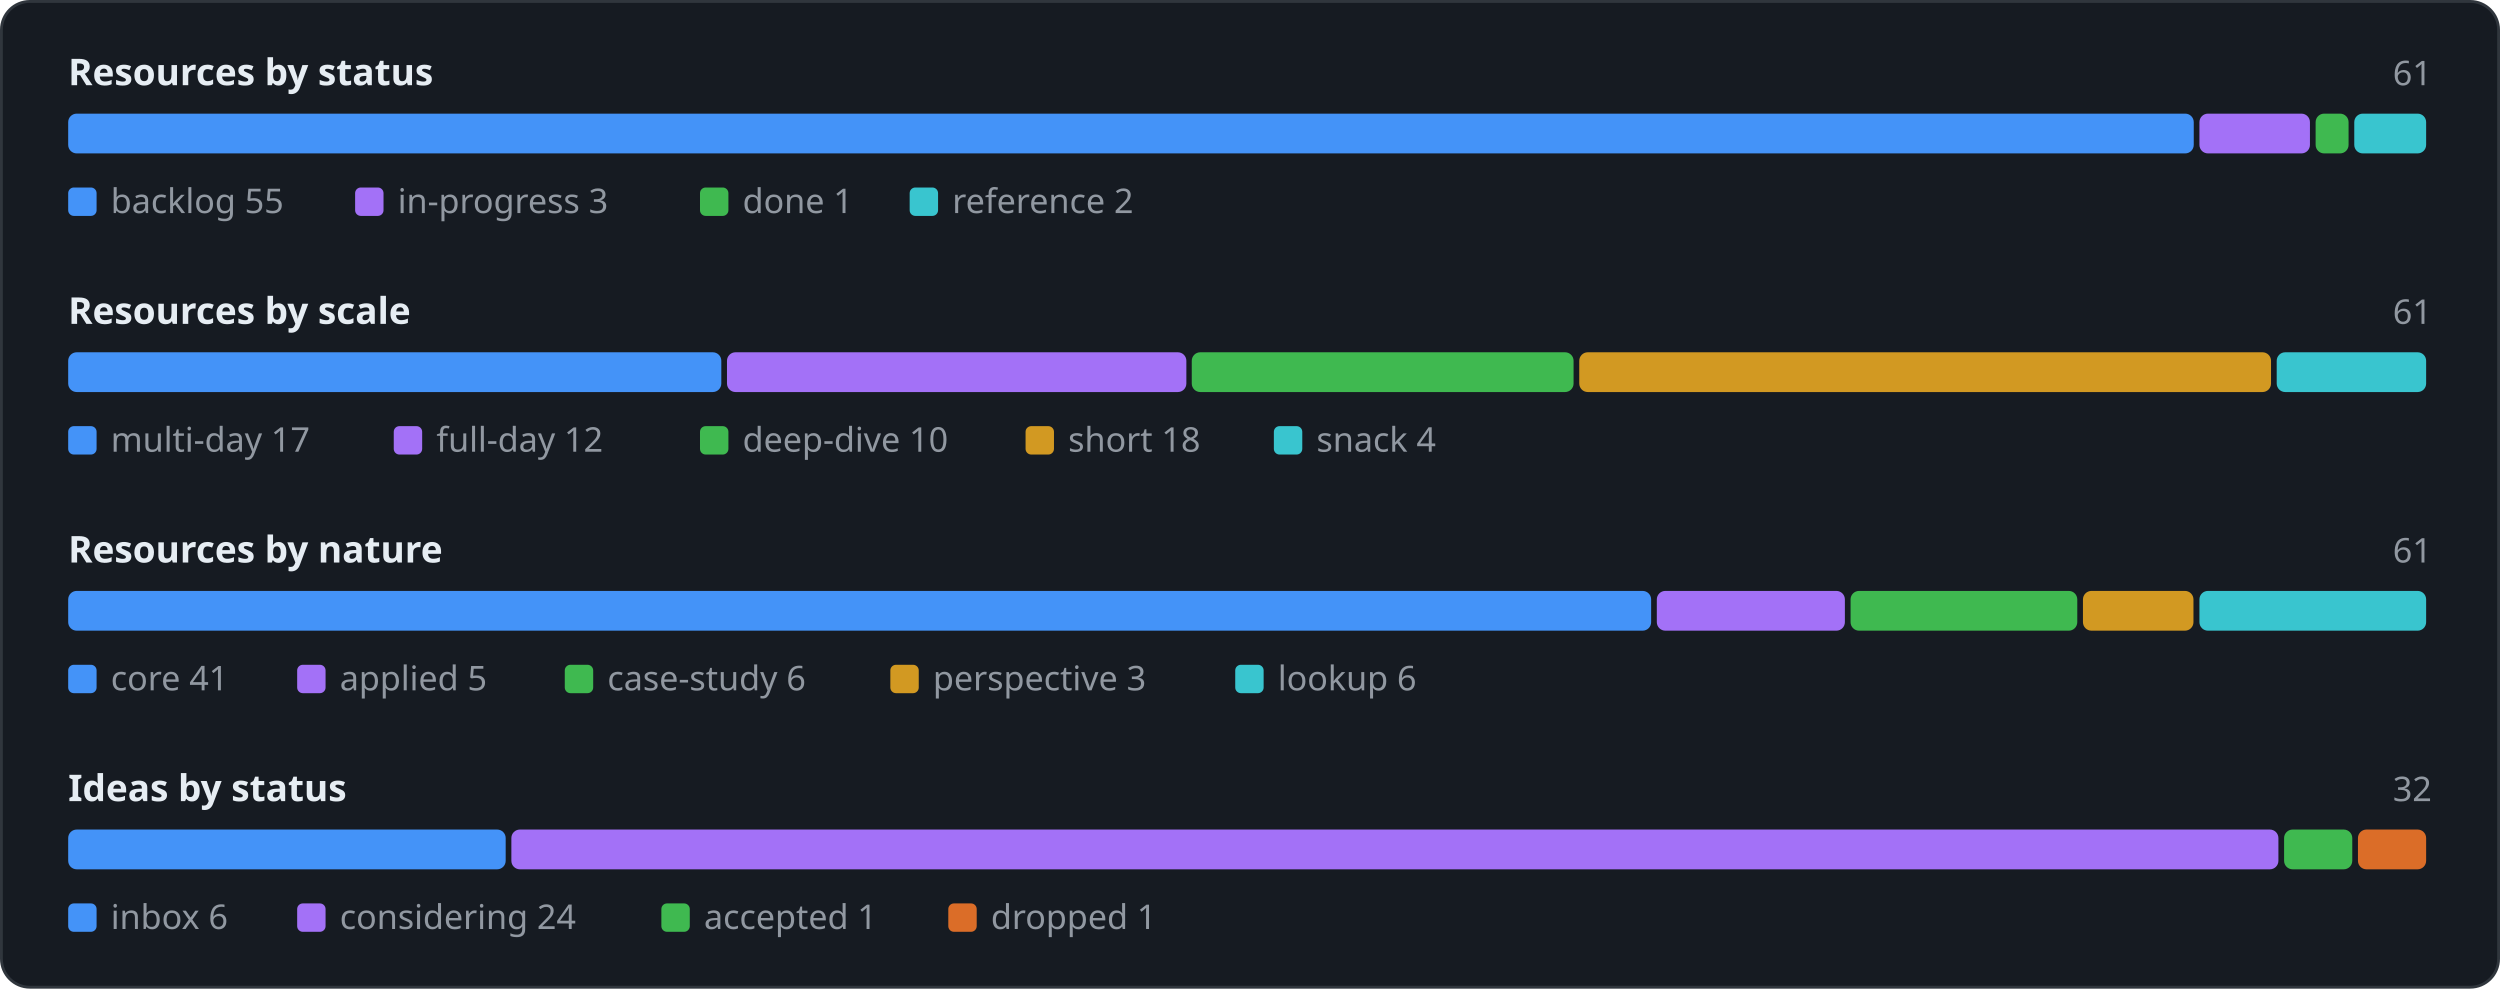
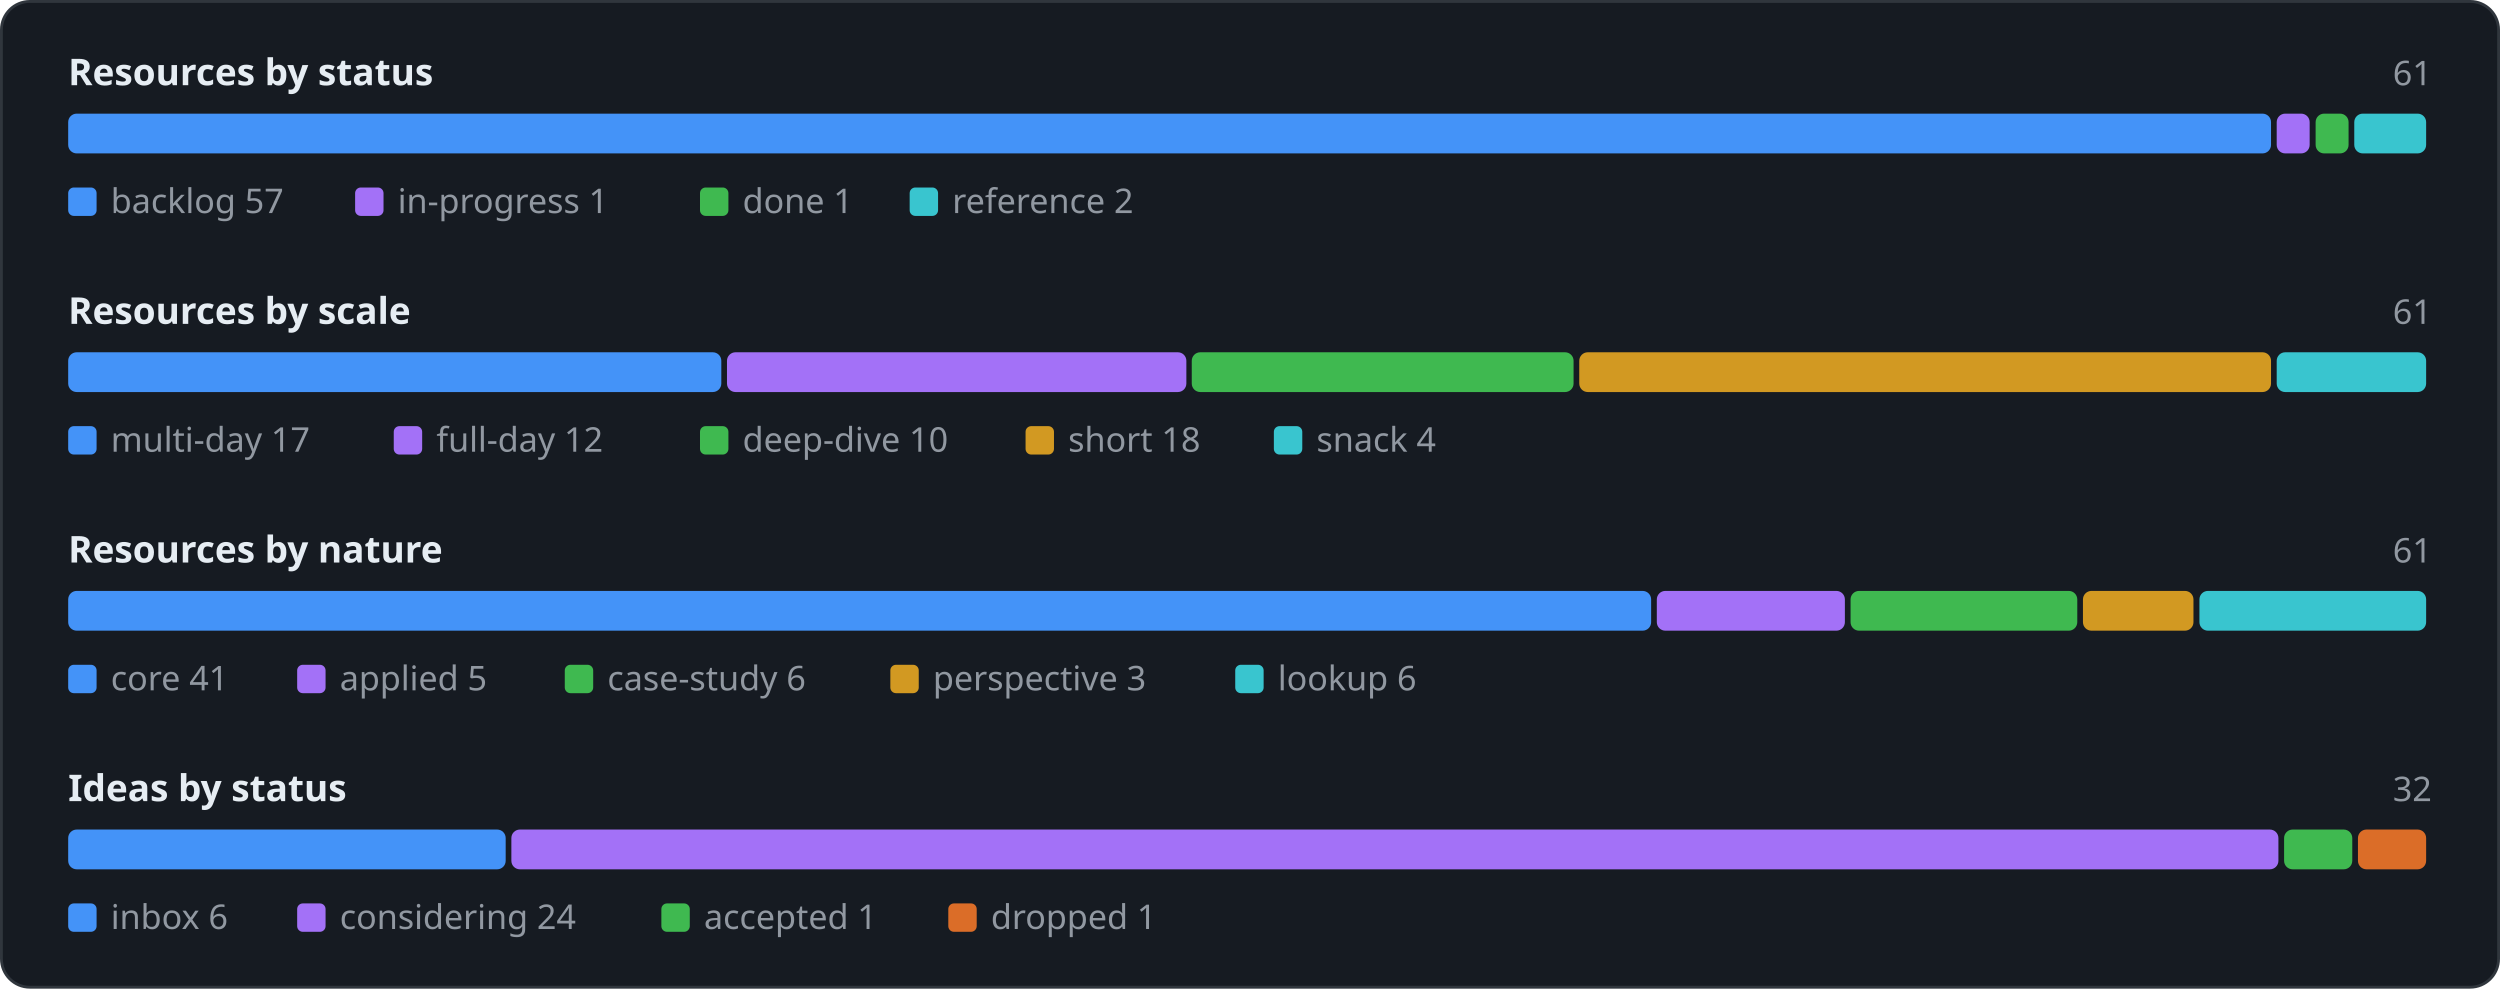
<svg xmlns="http://www.w3.org/2000/svg" width="880" height="348" viewBox="0 0 880 348" font-family="-apple-system, BlinkMacSystemFont, 'Segoe UI', 'Noto Sans', Helvetica, Arial, sans-serif">
  <rect x="0.5" y="0.5" width="879" height="347" rx="10" fill="#161b22" stroke="#30363d" />
  <text x="24" y="30" fill="#e6edf3" font-size="13" font-weight="600" text-anchor="start">Resources by status</text>
  <text x="856" y="30" fill="#9198a1" font-size="12" font-weight="400" text-anchor="end">61</text>
-   <rect x="24.0" y="40" width="748.2" height="14" rx="3" fill="#4493f8" />
-   <rect x="774.2" y="40" width="38.9" height="14" rx="3" fill="#a371f7" />
+   <rect x="24.0" y="40" width="775.4" height="14" rx="3" fill="#4493f8" />
+   <rect x="801.4" y="40" width="11.6" height="14" rx="3" fill="#a371f7" />
  <rect x="815.1" y="40" width="11.6" height="14" rx="3" fill="#3fb950" />
  <rect x="828.7" y="40" width="25.3" height="14" rx="3" fill="#39c5cf" />
  <rect x="24" y="66" width="10" height="10" rx="2" fill="#4493f8" />
-   <text x="39" y="75" fill="#9198a1" font-size="12" font-weight="400" text-anchor="start">backlog 55</text>
+   <text x="39" y="75" fill="#9198a1" font-size="12" font-weight="400" text-anchor="start">backlog 57</text>
  <rect x="125" y="66" width="10" height="10" rx="2" fill="#a371f7" />
-   <text x="140" y="75" fill="#9198a1" font-size="12" font-weight="400" text-anchor="start">in-progress 3</text>
+   <text x="140" y="75" fill="#9198a1" font-size="12" font-weight="400" text-anchor="start">in-progress 1</text>
  <rect x="246.4" y="66" width="10" height="10" rx="2" fill="#3fb950" />
  <text x="261.4" y="75" fill="#9198a1" font-size="12" font-weight="400" text-anchor="start">done 1</text>
  <rect x="320.2" y="66" width="10" height="10" rx="2" fill="#39c5cf" />
  <text x="335.2" y="75" fill="#9198a1" font-size="12" font-weight="400" text-anchor="start">reference 2</text>
  <text x="24" y="114" fill="#e6edf3" font-size="13" font-weight="600" text-anchor="start">Resources by scale</text>
  <text x="856" y="114" fill="#9198a1" font-size="12" font-weight="400" text-anchor="end">61</text>
  <rect x="24.0" y="124" width="229.9" height="14" rx="3" fill="#4493f8" />
  <rect x="255.9" y="124" width="161.7" height="14" rx="3" fill="#a371f7" />
  <rect x="419.5" y="124" width="134.4" height="14" rx="3" fill="#3fb950" />
  <rect x="555.9" y="124" width="243.5" height="14" rx="3" fill="#d29922" />
  <rect x="801.4" y="124" width="52.6" height="14" rx="3" fill="#39c5cf" />
  <rect x="24" y="150" width="10" height="10" rx="2" fill="#4493f8" />
  <text x="39" y="159" fill="#9198a1" font-size="12" font-weight="400" text-anchor="start">multi-day 17</text>
  <rect x="138.6" y="150" width="10" height="10" rx="2" fill="#a371f7" />
  <text x="153.6" y="159" fill="#9198a1" font-size="12" font-weight="400" text-anchor="start">full-day 12</text>
  <rect x="246.4" y="150" width="10" height="10" rx="2" fill="#3fb950" />
  <text x="261.4" y="159" fill="#9198a1" font-size="12" font-weight="400" text-anchor="start">deep-dive 10</text>
  <rect x="361" y="150" width="10" height="10" rx="2" fill="#d29922" />
  <text x="376" y="159" fill="#9198a1" font-size="12" font-weight="400" text-anchor="start">short 18</text>
  <rect x="448.4" y="150" width="10" height="10" rx="2" fill="#39c5cf" />
  <text x="463.4" y="159" fill="#9198a1" font-size="12" font-weight="400" text-anchor="start">snack 4</text>
  <text x="24" y="198" fill="#e6edf3" font-size="13" font-weight="600" text-anchor="start">Resources by nature</text>
  <text x="856" y="198" fill="#9198a1" font-size="12" font-weight="400" text-anchor="end">61</text>
  <rect x="24.0" y="208" width="557.2" height="14" rx="3" fill="#4493f8" />
  <rect x="583.2" y="208" width="66.2" height="14" rx="3" fill="#a371f7" />
  <rect x="651.4" y="208" width="79.8" height="14" rx="3" fill="#3fb950" />
  <rect x="733.2" y="208" width="38.9" height="14" rx="3" fill="#d29922" />
  <rect x="774.2" y="208" width="79.8" height="14" rx="3" fill="#39c5cf" />
  <rect x="24" y="234" width="10" height="10" rx="2" fill="#4493f8" />
  <text x="39" y="243" fill="#9198a1" font-size="12" font-weight="400" text-anchor="start">core 41</text>
  <rect x="104.6" y="234" width="10" height="10" rx="2" fill="#a371f7" />
  <text x="119.6" y="243" fill="#9198a1" font-size="12" font-weight="400" text-anchor="start">applied 5</text>
  <rect x="198.8" y="234" width="10" height="10" rx="2" fill="#3fb950" />
  <text x="213.8" y="243" fill="#9198a1" font-size="12" font-weight="400" text-anchor="start">case-study 6</text>
  <rect x="313.4" y="234" width="10" height="10" rx="2" fill="#d29922" />
  <text x="328.4" y="243" fill="#9198a1" font-size="12" font-weight="400" text-anchor="start">perspective 3</text>
  <rect x="434.8" y="234" width="10" height="10" rx="2" fill="#39c5cf" />
  <text x="449.8" y="243" fill="#9198a1" font-size="12" font-weight="400" text-anchor="start">lookup 6</text>
  <text x="24" y="282" fill="#e6edf3" font-size="13" font-weight="600" text-anchor="start">Ideas by status</text>
  <text x="856" y="282" fill="#9198a1" font-size="12" font-weight="400" text-anchor="end">32</text>
  <rect x="24.0" y="292" width="154" height="14" rx="3" fill="#4493f8" />
  <rect x="180.0" y="292" width="622" height="14" rx="3" fill="#a371f7" />
  <rect x="804.0" y="292" width="24" height="14" rx="3" fill="#3fb950" />
  <rect x="830.0" y="292" width="24" height="14" rx="3" fill="#db6d28" />
  <rect x="24" y="318" width="10" height="10" rx="2" fill="#4493f8" />
  <text x="39" y="327" fill="#9198a1" font-size="12" font-weight="400" text-anchor="start">inbox 6</text>
  <rect x="104.6" y="318" width="10" height="10" rx="2" fill="#a371f7" />
  <text x="119.6" y="327" fill="#9198a1" font-size="12" font-weight="400" text-anchor="start">considering 24</text>
  <rect x="232.8" y="318" width="10" height="10" rx="2" fill="#3fb950" />
  <text x="247.8" y="327" fill="#9198a1" font-size="12" font-weight="400" text-anchor="start">accepted 1</text>
  <rect x="333.8" y="318" width="10" height="10" rx="2" fill="#db6d28" />
  <text x="348.8" y="327" fill="#9198a1" font-size="12" font-weight="400" text-anchor="start">dropped 1</text>
</svg>
